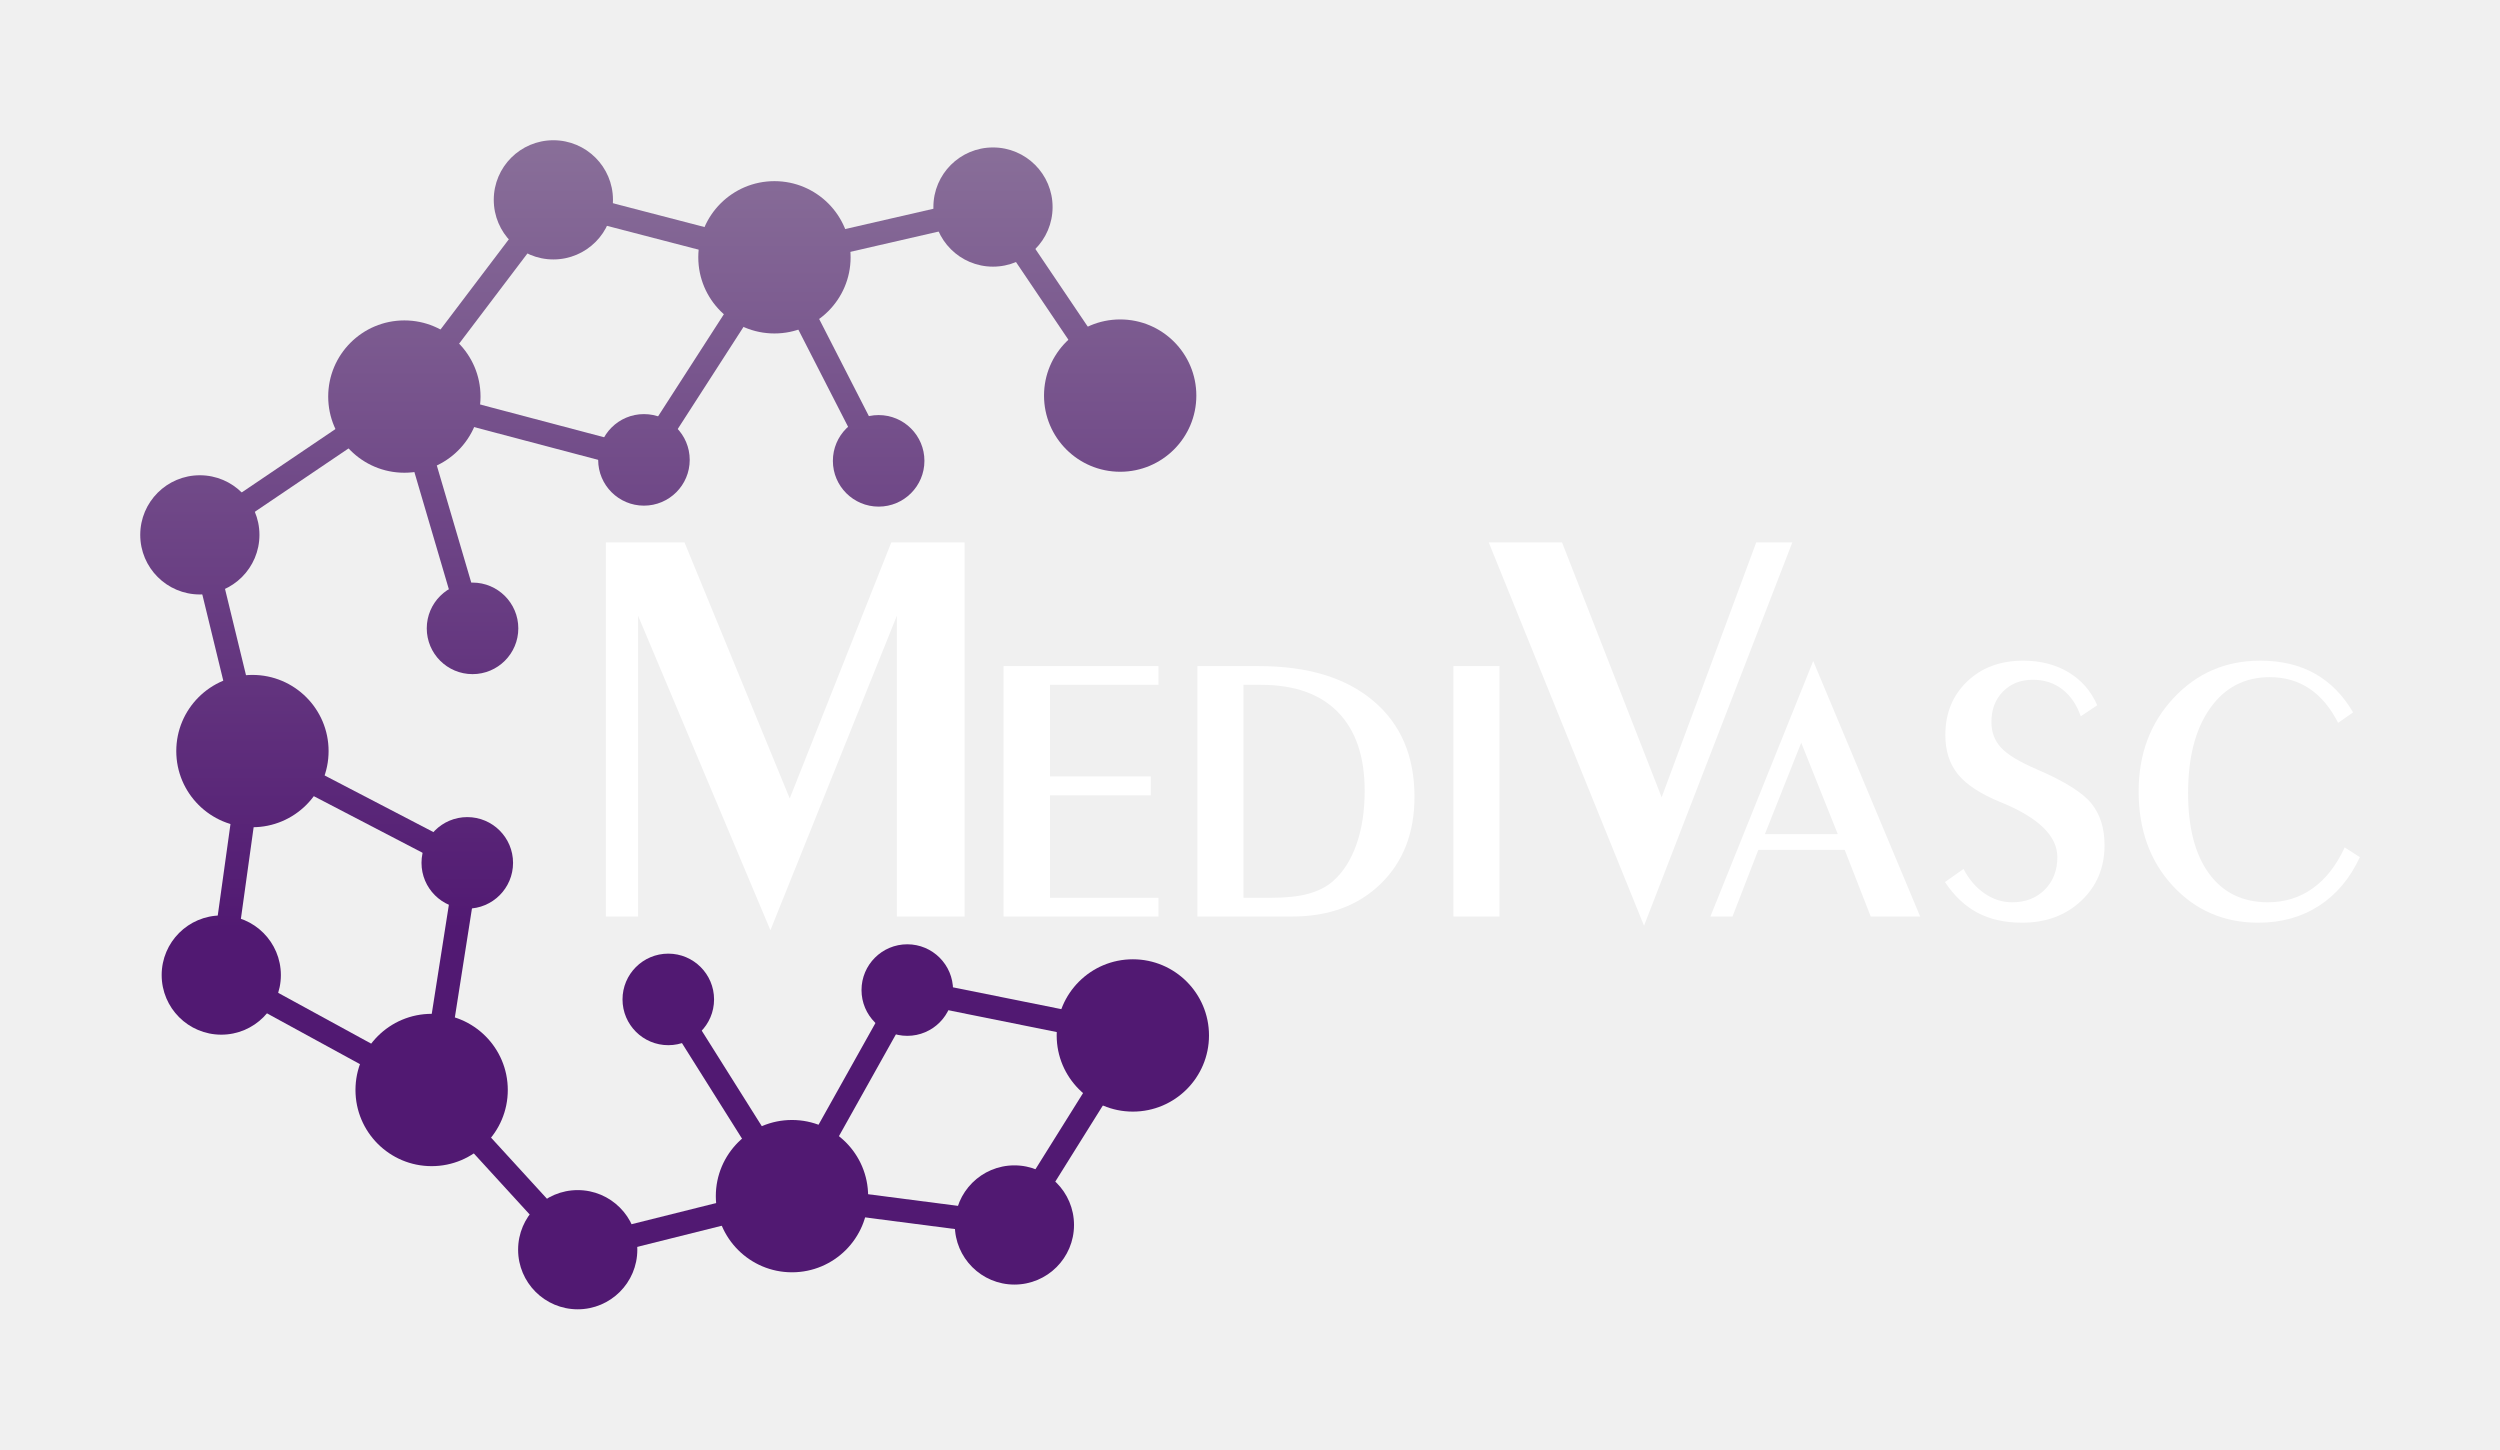
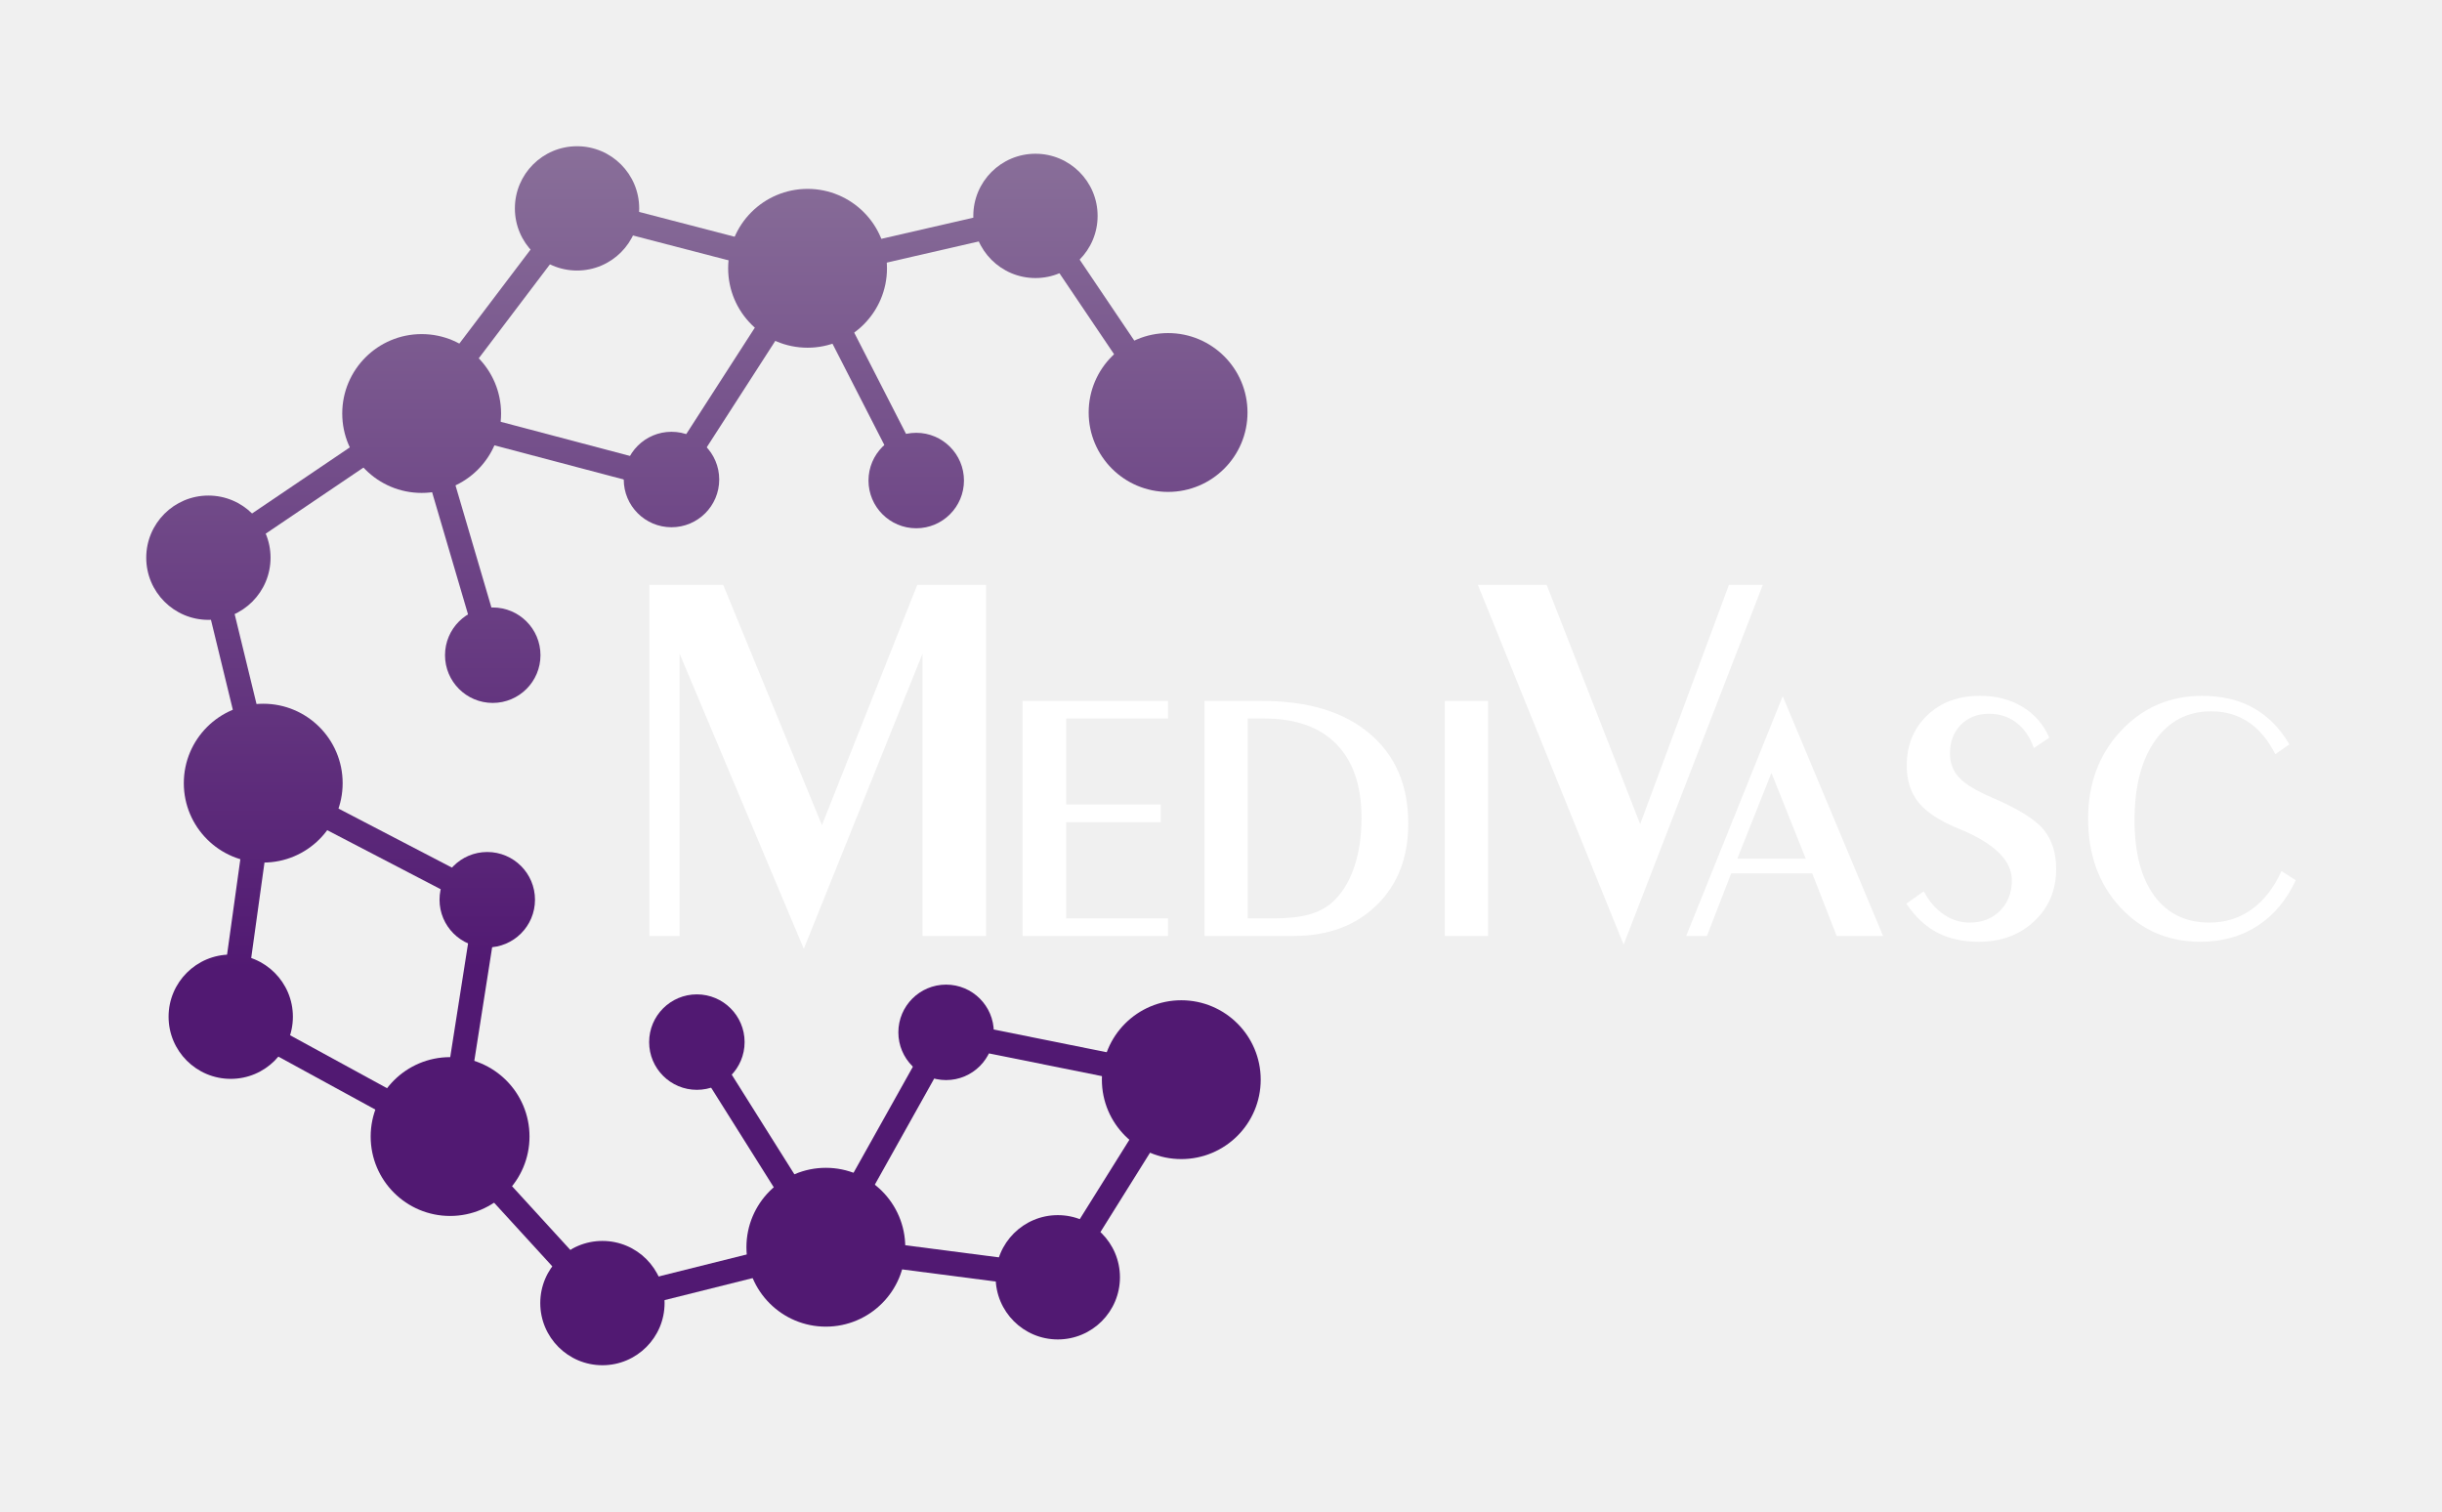
- <svg xmlns="http://www.w3.org/2000/svg" viewBox="-70.1 -69.6 1283.5 744.2">
+ <svg xmlns="http://www.w3.org/2000/svg" viewBox="-70.1 -69.6 1202.3 744.2">
  <defs>
    <linearGradient id="mv" gradientUnits="userSpaceOnUse" x1="0" y1="2.4" x2="0" y2="407.5">
      <stop offset="0" stop-color="#896F99" />
      <stop offset="1" stop-color="#511972" />
    </linearGradient>
  </defs>
  <g stroke="url(#mv)" stroke-width="12.0">
    <line x1="214.0" y1="33.0" x2="327.5" y2="62.5" />
    <line x1="214.0" y1="33.0" x2="137.5" y2="134.0" />
    <line x1="439.7" y1="36.7" x2="327.5" y2="62.5" />
    <line x1="439.7" y1="36.7" x2="505.0" y2="133.5" />
    <line x1="327.5" y1="62.5" x2="260.5" y2="166.5" />
    <line x1="327.5" y1="62.5" x2="381.0" y2="167.0" />
    <line x1="137.5" y1="134.0" x2="260.5" y2="166.5" />
    <line x1="137.5" y1="134.0" x2="32.5" y2="205.0" />
    <line x1="137.5" y1="134.0" x2="172.5" y2="253.0" />
    <line x1="32.5" y1="205.0" x2="59.5" y2="316.0" />
    <line x1="59.5" y1="316.0" x2="169.8" y2="373.4" />
    <line x1="59.5" y1="316.0" x2="43.5" y2="431.0" />
    <line x1="169.8" y1="373.4" x2="151.5" y2="490.0" />
    <line x1="43.5" y1="431.0" x2="151.5" y2="490.0" />
    <line x1="273.0" y1="443.5" x2="336.5" y2="544.5" />
    <line x1="395.7" y1="438.7" x2="511.5" y2="462.0" />
    <line x1="395.7" y1="438.7" x2="336.5" y2="544.5" />
    <line x1="511.5" y1="462.0" x2="450.7" y2="559.3" />
    <line x1="151.5" y1="490.0" x2="226.5" y2="572.0" />
    <line x1="336.5" y1="544.5" x2="450.7" y2="559.3" />
    <line x1="336.5" y1="544.5" x2="226.5" y2="572.0" />
  </g>
  <g fill="url(#mv)">
    <circle cx="214.0" cy="33.0" r="30.6" />
    <circle cx="439.7" cy="36.7" r="30.6" />
    <circle cx="327.5" cy="62.5" r="39.1" />
    <circle cx="137.5" cy="134.0" r="39.1" />
    <circle cx="505.0" cy="133.5" r="39.1" />
    <circle cx="260.5" cy="166.5" r="23.5" />
    <circle cx="381.0" cy="167.0" r="23.5" />
    <circle cx="32.5" cy="205.0" r="30.6" />
    <circle cx="172.5" cy="253.0" r="23.5" />
    <circle cx="59.5" cy="316.0" r="39.1" />
    <circle cx="169.8" cy="373.4" r="23.5" />
    <circle cx="43.5" cy="431.0" r="30.6" />
    <circle cx="273.0" cy="443.5" r="23.5" />
    <circle cx="395.7" cy="438.7" r="23.5" />
    <circle cx="511.5" cy="462.0" r="39.1" />
    <circle cx="151.5" cy="490.0" r="39.1" />
    <circle cx="336.5" cy="544.5" r="39.1" />
    <circle cx="450.7" cy="559.3" r="30.6" />
    <circle cx="226.5" cy="572.0" r="30.6" />
  </g>
  <g fill="#FFFFFF">
-     <g transform="translate(216.83,400.94) scale(0.14365,-0.14365)">
+     <g transform="translate(227.91,391.24) scale(0.12929,-0.12929)">
      <path d="M168 0V1337H449L825 422L1188 1337H1450V0H1208V1075L756 -49L283 1075V0Z" />
    </g>
-     <g transform="translate(428.59,400.94) scale(0.09616,-0.09616)">
+     <g transform="translate(418.48,391.24) scale(0.08655,-0.08655)">
      <path d="M172 0V1337H999V1237H420V748H958V647H420V100H999V0Z" />
    </g>
-     <g transform="translate(528.11,400.94) scale(0.09616,-0.09616)">
+     <g transform="translate(508.05,391.24) scale(0.08655,-0.08655)">
      <path d="M418 1237V100H565Q686 100 764.5 121.5Q843 143 895 188Q977 260 1021.0 384.5Q1065 509 1065 672Q1065 945 922.5 1091.0Q780 1237 512 1237ZM172 0V1337H500Q891 1337 1111.0 1151.5Q1331 966 1331 639Q1331 351 1151.5 175.5Q972 0 678 0Z" />
    </g>
-     <g transform="translate(658.97,400.94) scale(0.09616,-0.09616)">
+     <g transform="translate(625.84,391.24) scale(0.08655,-0.08655)">
      <path d="M424 0H178V1337H424Z" />
    </g>
-     <g transform="translate(697.09,400.94) scale(0.14365,-0.14365)">
+     <g transform="translate(660.11,391.24) scale(0.12929,-0.12929)">
      <path d="M535 -33 -20 1337H242L598 426L936 1337H1065Z" />
    </g>
-     <g transform="translate(809.17,400.94) scale(0.09616,-0.09616)">
+     <g transform="translate(761.12,391.24) scale(0.08655,-0.08655)">
      <path d="M279 440H668L473 928ZM-12 0 537 1364 1108 0H844L705 356H244L106 0Z" />
    </g>
-     <g transform="translate(918.83,400.94) scale(0.09616,-0.09616)">
+     <g transform="translate(859.84,391.24) scale(0.08655,-0.08655)">
      <path d="M199 254Q243 170 311.5 123.0Q380 76 459 76Q566 76 633.0 143.5Q700 211 700 317Q700 486 401 609L398 610Q237 676 169.5 759.0Q102 842 102 969Q102 1143 218.0 1254.5Q334 1366 518 1366Q656 1366 759.5 1304.0Q863 1242 913 1128L825 1069Q792 1163 726.0 1213.5Q660 1264 569 1264Q472 1264 410.0 1201.5Q348 1139 348 1038Q348 958 399.0 902.0Q450 846 590 786Q811 691 881.5 604.0Q952 517 952 381Q952 201 827.5 84.0Q703 -33 512 -33Q374 -33 274.0 20.0Q174 73 100 184Z" />
    </g>
-     <g transform="translate(1020.57,400.94) scale(0.09616,-0.09616)">
+     <g transform="translate(951.39,391.24) scale(0.08655,-0.08655)">
      <path d="M1257 317Q1179 148 1039.5 57.5Q900 -33 715 -33Q440 -33 258.0 164.0Q76 361 76 668Q76 967 262.5 1166.5Q449 1366 725 1366Q893 1366 1016.5 1297.0Q1140 1228 1221 1090L1141 1034Q1079 1156 987.5 1217.0Q896 1278 776 1278Q575 1278 457.5 1112.0Q340 946 340 659Q340 382 452.0 229.0Q564 76 766 76Q901 76 1005.5 150.5Q1110 225 1176 369Z" />
    </g>
  </g>
</svg>
